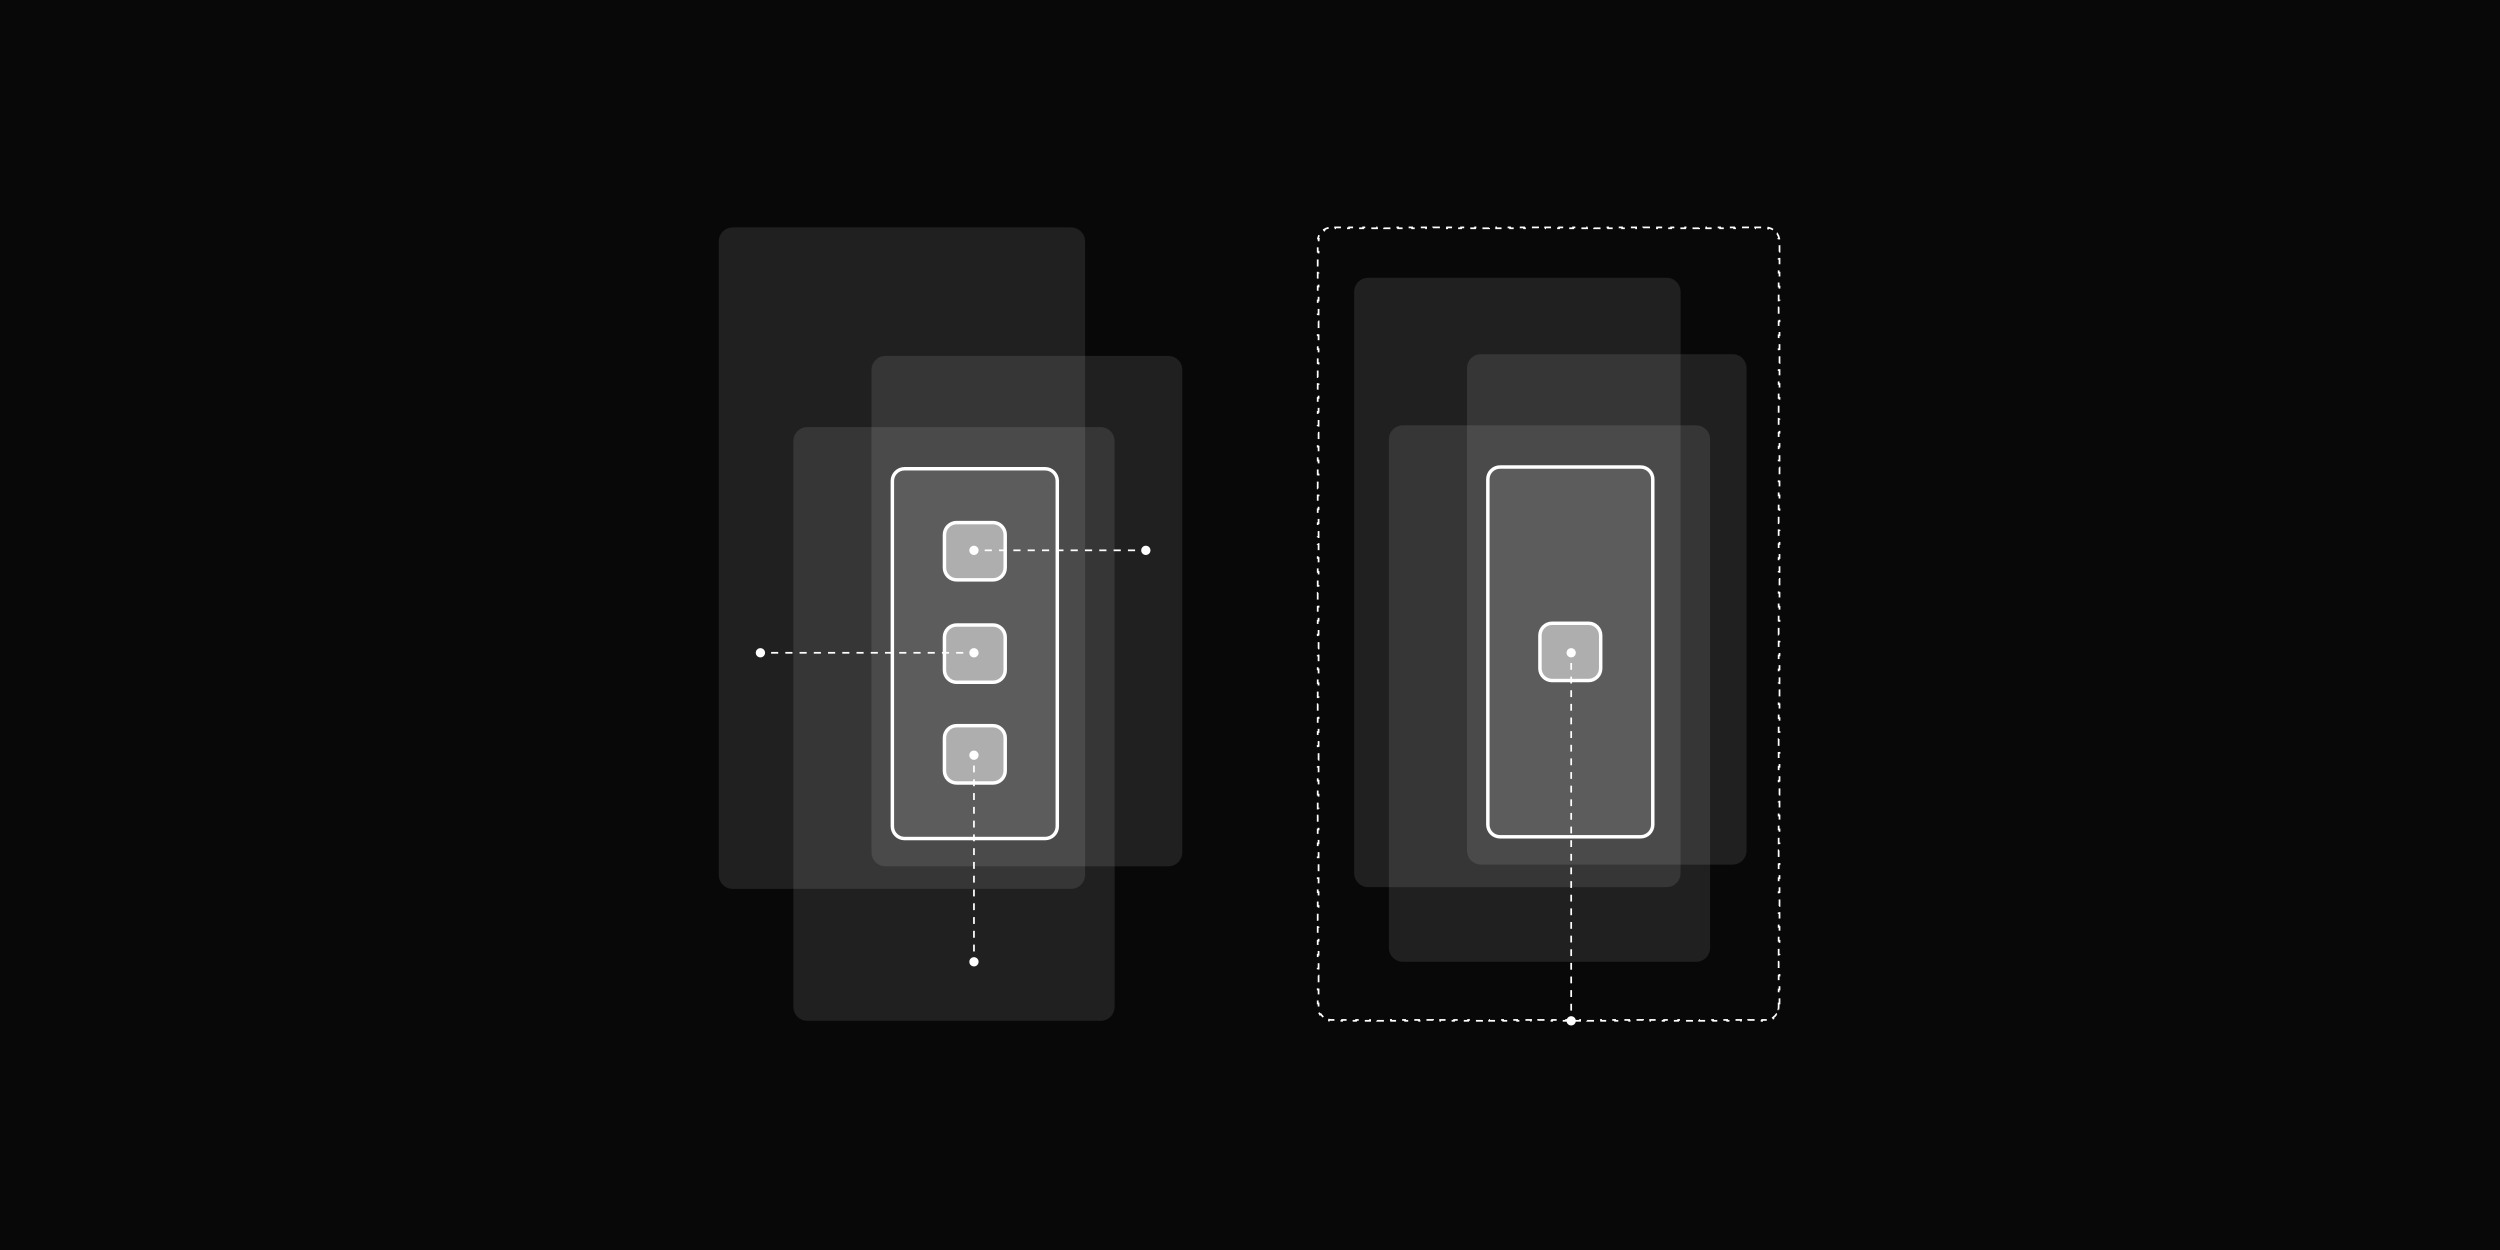
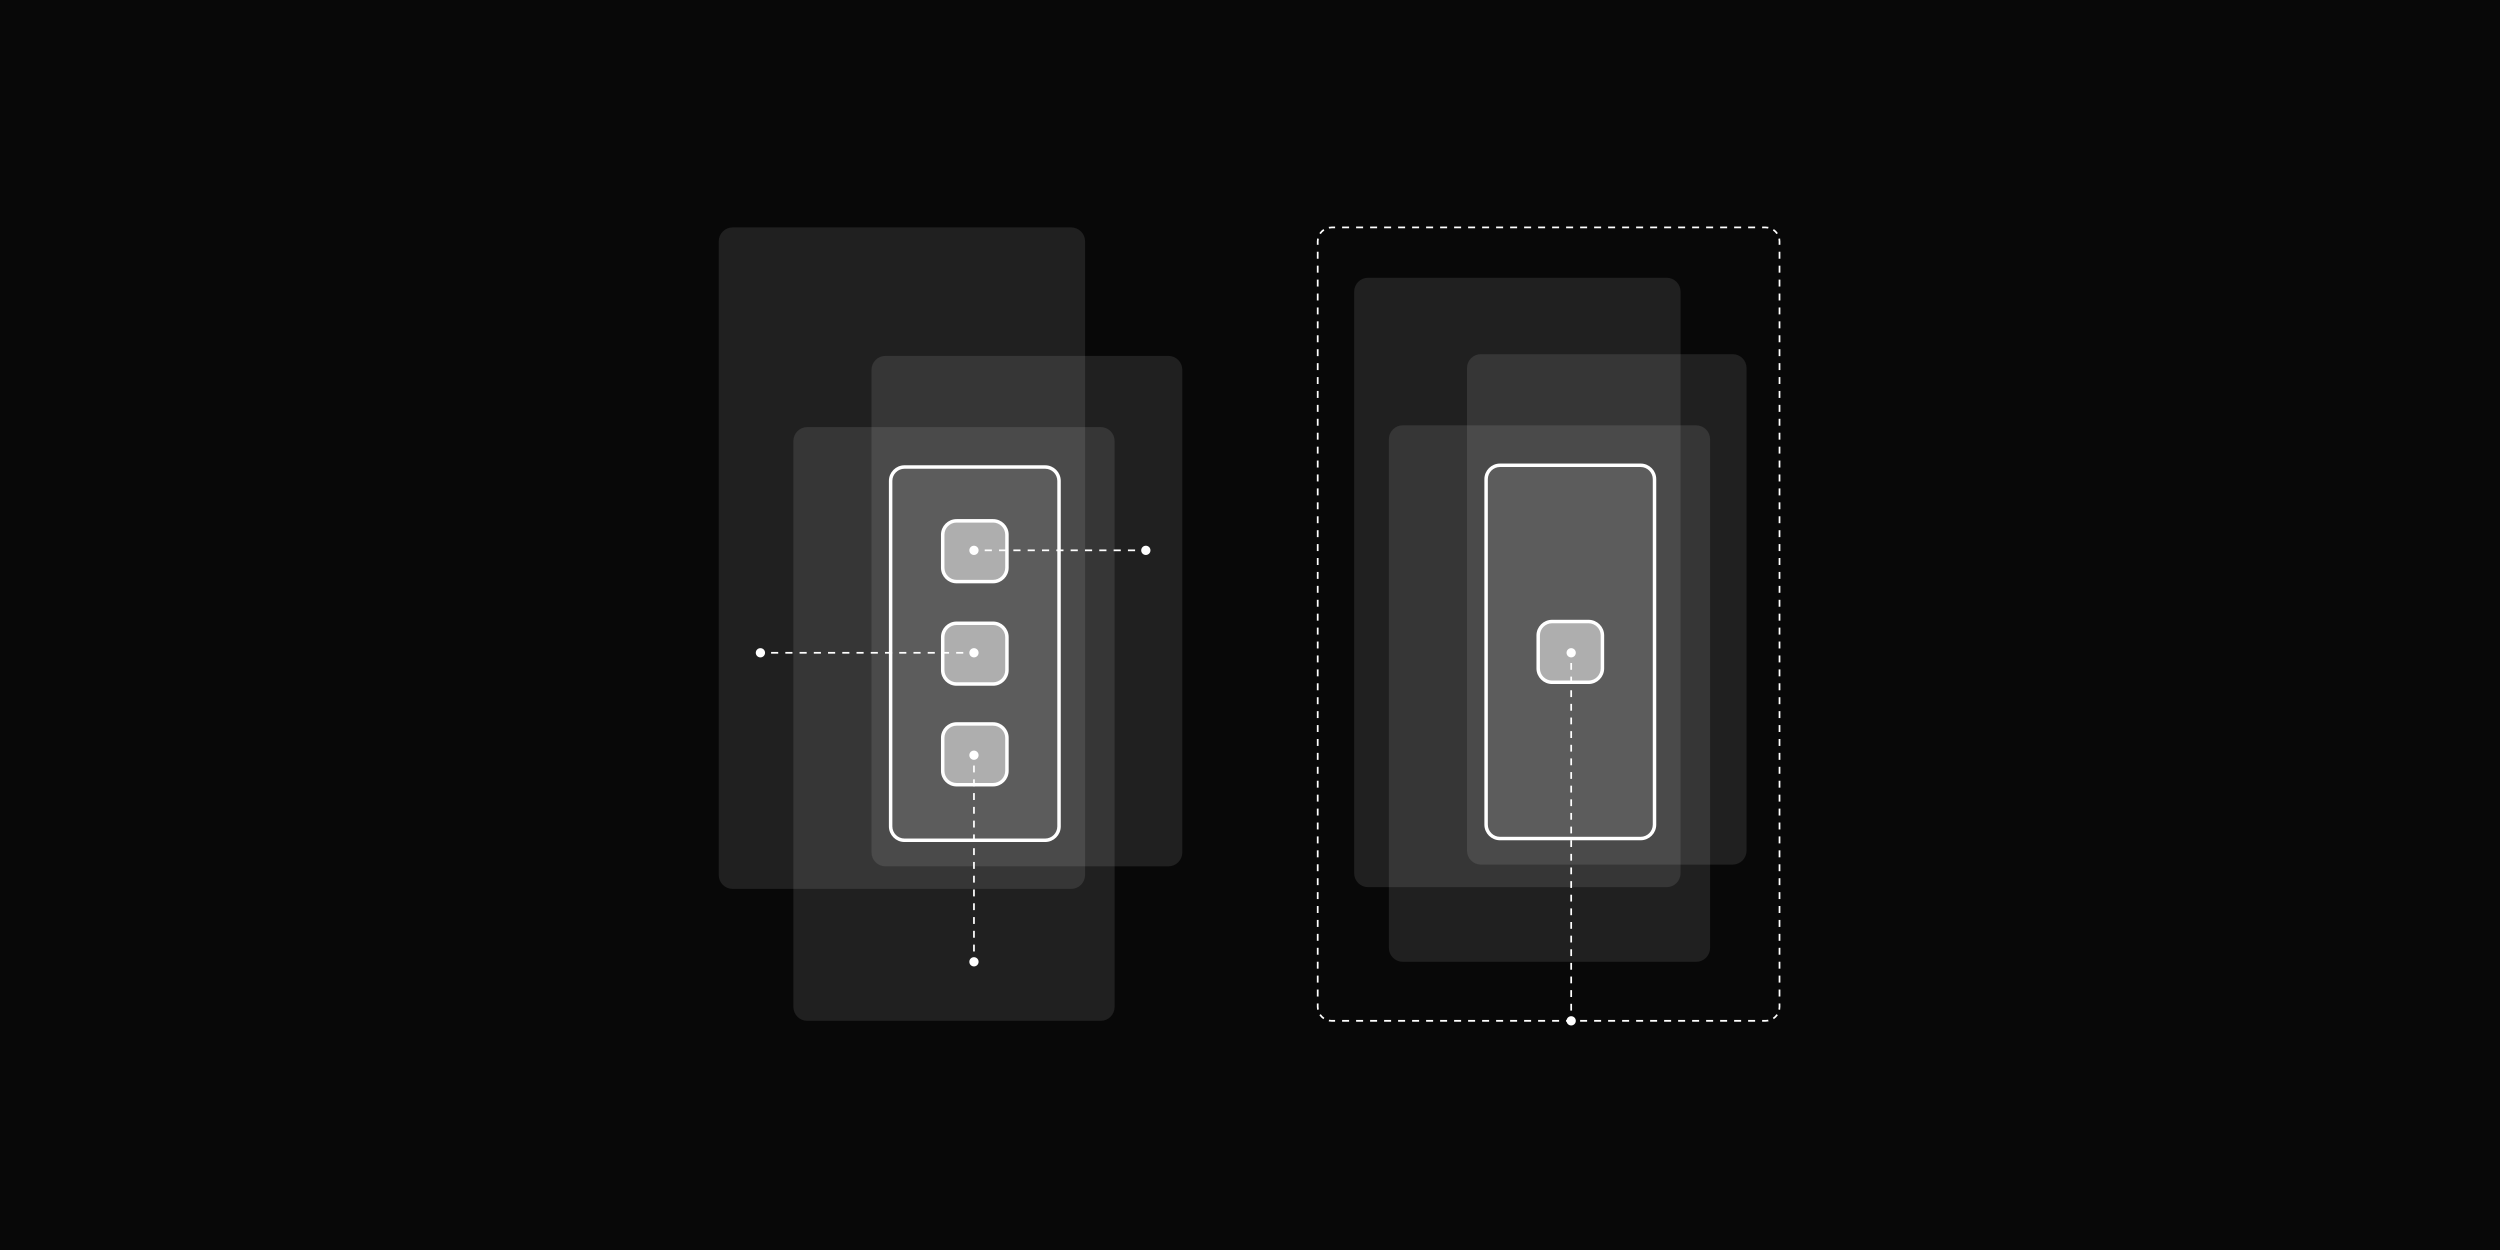
<svg xmlns="http://www.w3.org/2000/svg" width="1440" height="720" viewBox="0 0 1440 720" fill="none">
  <g clip-path="url(#clip0_113_4)">
    <rect width="1440" height="720" fill="#080808" />
    <path d="M673 205C677.418 205 681 208.582 681 213L681 491C681 495.418 677.418 499 673 499L510 499C505.582 499 502 495.418 502 491L502 213C502 208.582 505.582 205 510 205L673 205Z" fill="white" fill-opacity="0.1" />
    <path d="M998 204C1002.42 204 1006 207.582 1006 212L1006 490C1006 494.418 1002.42 498 998 498L853 498C848.582 498 845 494.418 845 490L845 212C845 207.582 848.582 204 853 204L998 204Z" fill="white" fill-opacity="0.1" />
    <path d="M634 246C638.418 246 642 249.582 642 254L642 580C642 584.418 638.418 588 634 588L465 588C460.582 588 457 584.418 457 580L457 254C457 249.582 460.582 246 465 246L634 246Z" fill="white" fill-opacity="0.1" />
    <path d="M977 245C981.418 245 985 248.582 985 253L985 546C985 550.418 981.418 554 977 554L808 554C803.582 554 800 550.418 800 546L800 253C800 248.582 803.582 245 808 245L977 245Z" fill="white" fill-opacity="0.1" />
-     <path d="M1025 577.995L1024.5 577.995L1024.5 580C1024.5 580.501 1024.45 580.991 1024.36 581.464L1024.85 581.561C1024.64 582.61 1024.23 583.586 1023.65 584.444L1023.24 584.167C1022.69 584.985 1021.99 585.69 1021.17 586.237L1021.45 586.651C1020.59 587.226 1019.61 587.639 1018.56 587.847L1018.46 587.357C1017.99 587.451 1017.5 587.5 1017 587.5L1014.98 587.5L1014.98 588L1010.95 588L1010.95 587.5L1006.92 587.5L1006.92 588L1002.89 588L1002.89 587.5L998.854 587.5L998.854 588L994.822 588L994.822 587.5L990.79 587.5L990.79 588L986.758 588L986.758 587.5L982.726 587.5L982.726 588L978.693 588L978.693 587.5L974.661 587.5L974.661 588L970.629 588L970.629 587.5L966.597 587.5L966.597 588L962.564 588L962.564 587.5L958.532 587.5L958.532 588L954.5 588L954.5 587.5L950.468 587.5L950.468 588L946.436 588L946.436 587.5L942.403 587.5L942.403 588L938.371 588L938.371 587.5L934.339 587.5L934.339 588L930.307 588L930.307 587.5L926.274 587.5L926.274 588L922.242 588L922.242 587.5L918.21 587.5L918.21 588L914.178 588L914.178 587.5L910.145 587.5L910.145 588L906.113 588L906.113 587.5L902.081 587.5L902.081 588L898.049 588L898.049 587.5L894.017 587.5L894.017 588L889.983 588L889.983 587.5L885.951 587.5L885.951 588L881.919 588L881.919 587.5L877.887 587.5L877.887 588L873.854 588L873.854 587.5L869.822 587.5L869.822 588L865.79 588L865.79 587.5L861.758 587.5L861.758 588L857.726 588L857.726 587.5L853.693 587.5L853.693 588L849.661 588L849.661 587.5L845.629 587.5L845.629 588L841.597 588L841.597 587.5L837.564 587.5L837.564 588L833.532 588L833.532 587.5L829.5 587.5L829.5 588L825.468 588L825.468 587.5L821.436 587.5L821.436 588L817.403 588L817.403 587.5L813.371 587.5L813.371 588L809.339 588L809.339 587.5L805.307 587.5L805.307 588L801.274 588L801.274 587.5L797.242 587.5L797.242 588L793.21 588L793.21 587.5L789.178 587.5L789.178 588L785.145 588L785.145 587.5L781.113 587.5L781.113 588L777.081 588L777.081 587.5L773.049 587.5L773.049 588L769.017 588L769.017 587.5L767 587.5C766.499 587.5 766.009 587.451 765.536 587.357L765.439 587.847C764.39 587.639 763.414 587.226 762.556 586.651L762.833 586.237C762.015 585.69 761.31 584.985 760.763 584.167L760.349 584.444C759.774 583.586 759.361 582.61 759.153 581.561L759.643 581.464C759.549 580.991 759.5 580.501 759.5 580L759.5 577.996L759 577.996L759 573.986L759.5 573.986L759.5 569.978L759 569.978L759 565.969L759.5 565.969L759.5 561.959L759 561.959L759 557.95L759.5 557.95L759.5 553.941L759 553.941L759 549.932L759.5 549.932L759.5 545.923L759 545.923L759 541.914L759.5 541.914L759.5 537.905L759 537.905L759 533.895L759.5 533.895L759.5 529.887L759 529.887L759 525.878L759.5 525.878L759.5 521.868L759 521.868L759 517.859L759.5 517.859L759.5 513.851L759 513.851L759 509.841L759.5 509.841L759.5 505.832L759 505.832L759 501.823L759.5 501.823L759.5 497.813L759 497.813L759 493.805L759.5 493.805L759.5 489.796L759 489.796L759 485.786L759.5 485.786L759.5 481.777L759 481.777L759 477.769L759.5 477.769L759.5 473.76L759 473.76L759 469.75L759.5 469.75L759.5 465.741L759 465.741L759 461.732L759.5 461.732L759.5 457.723L759 457.723L759 453.714L759.5 453.714L759.5 449.705L759 449.705L759 445.695L759.5 445.695L759.5 441.687L759 441.687L759 437.678L759.5 437.678L759.5 433.668L759 433.668L759 429.659L759.5 429.659L759.5 425.65L759 425.65L759 421.641L759.5 421.641L759.5 417.632L759 417.632L759 413.623L759.5 413.623L759.5 409.614L759 409.614L759 405.604L759.5 405.604L759.5 401.596L759 401.596L759 397.587L759.5 397.587L759.5 393.577L759 393.577L759 389.568L759.5 389.568L759.5 385.56L759 385.56L759 381.55L759.5 381.55L759.5 377.541L759 377.541L759 373.532L759.5 373.532L759.5 369.522L759 369.522L759 365.514L759.5 365.514L759.5 361.505L759 361.505L759 357.495L759.5 357.495L759.5 353.486L759 353.486L759 349.478L759.5 349.478L759.5 345.469L759 345.469L759 341.459L759.5 341.459L759.5 337.45L759 337.45L759 333.441L759.5 333.441L759.5 329.432L759 329.432L759 325.423L759.5 325.423L759.5 321.414L759 321.414L759 317.404L759.5 317.404L759.5 313.395L759 313.395L759 309.387L759.5 309.387L759.5 305.377L759 305.377L759 301.368L759.5 301.368L759.5 297.359L759 297.359L759 293.35L759.5 293.35L759.5 289.341L759 289.341L759 285.332L759.5 285.332L759.5 281.323L759 281.323L759 277.313L759.5 277.313L759.5 273.305L759 273.305L759 269.296L759.5 269.296L759.5 265.286L759 265.286L759 261.277L759.5 261.277L759.5 257.269L759 257.269L759 253.259L759.5 253.259L759.5 249.25L759 249.25L759 245.241L759.5 245.241L759.5 241.231L759 241.231L759 237.223L759.5 237.223L759.5 233.214L759 233.214L759 229.204L759.5 229.204L759.5 225.195L759 225.195L759 221.187L759.5 221.187L759.5 217.178L759 217.178L759 213.168L759.5 213.168L759.5 209.159L759 209.159L759 205.15L759.5 205.15L759.5 201.141L759 201.141L759 197.132L759.5 197.132L759.5 193.123L759 193.123L759 189.113L759.5 189.113L759.5 185.104L759 185.104L759 181.096L759.5 181.096L759.5 177.086L759 177.086L759 173.077L759.5 173.077L759.5 169.068L759 169.068L759 165.06L759.5 165.06L759.5 161.05L759 161.05L759 157.041L759.5 157.041L759.5 153.032L759 153.032L759 149.022L759.5 149.022L759.5 145.014L759 145.014L759 141.005L759.5 141.005L759.5 139C759.5 138.499 759.549 138.009 759.643 137.536L759.153 137.438C759.361 136.389 759.774 135.413 760.349 134.555L760.763 134.833C761.31 134.015 762.015 133.31 762.833 132.763L762.556 132.348C763.414 131.773 764.39 131.36 765.439 131.152L765.536 131.643C765.891 131.572 766.255 131.527 766.626 131.509L767 131.5L769.017 131.5L769.017 131L773.049 131L773.049 131.5L777.081 131.5L777.081 131L781.113 131L781.113 131.5L785.146 131.5L785.146 131L789.178 131L789.178 131.5L793.21 131.5L793.21 131L797.242 131L797.242 131.5L801.274 131.5L801.274 131L805.307 131L805.307 131.5L809.339 131.5L809.339 131L813.371 131L813.371 131.5L817.403 131.5L817.403 131L821.436 131L821.436 131.5L825.468 131.5L825.468 131L829.5 131L829.5 131.5L833.532 131.5L833.532 131L837.564 131L837.564 131.5L841.597 131.5L841.597 131L845.629 131L845.629 131.5L849.661 131.5L849.661 131L853.693 131L853.693 131.5L857.726 131.5L857.726 131L861.758 131L861.758 131.5L865.79 131.5L865.79 131L869.822 131L869.822 131.5L873.854 131.5L873.854 131L877.887 131L877.887 131.5L881.919 131.5L881.919 131L885.951 131L885.951 131.5L889.984 131.5L889.984 131L894.017 131L894.017 131.5L898.049 131.5L898.049 131L902.081 131L902.081 131.5L906.113 131.5L906.113 131L910.146 131L910.146 131.5L914.178 131.5L914.178 131L918.21 131L918.21 131.5L922.242 131.5L922.242 131L926.274 131L926.274 131.5L930.307 131.5L930.307 131L934.339 131L934.339 131.5L938.371 131.5L938.371 131L942.403 131L942.403 131.5L946.436 131.5L946.436 131L950.468 131L950.468 131.5L954.5 131.5L954.5 131L958.532 131L958.532 131.5L962.564 131.5L962.564 131L966.597 131L966.597 131.5L970.629 131.5L970.629 131L974.661 131L974.661 131.5L978.693 131.5L978.693 131L982.726 131L982.726 131.5L986.758 131.5L986.758 131L990.79 131L990.79 131.5L994.822 131.5L994.822 131L998.854 131L998.854 131.5L1002.89 131.5L1002.89 131L1006.92 131L1006.92 131.5L1010.95 131.5L1010.95 131L1014.98 131L1014.98 131.5L1017 131.5C1017.5 131.5 1017.99 131.549 1018.46 131.643L1018.56 131.152C1019.61 131.36 1020.59 131.773 1021.45 132.348L1021.17 132.763C1021.99 133.31 1022.69 134.015 1023.24 134.833L1023.65 134.555C1024.23 135.413 1024.64 136.389 1024.85 137.438L1024.36 137.536C1024.45 138.009 1024.5 138.499 1024.5 139L1024.5 141.004L1025 141.004L1025 145.014L1024.5 145.014L1024.5 149.022L1025 149.022L1025 153.031L1024.5 153.031L1024.5 157.041L1025 157.041L1025 161.05L1024.5 161.05L1024.5 165.059L1025 165.059L1025 169.068L1024.5 169.068L1024.5 173.077L1025 173.077L1025 177.086L1024.5 177.086L1024.5 181.095L1025 181.095L1025 185.104L1024.5 185.104L1024.5 189.113L1025 189.113L1025 193.122L1024.5 193.122L1024.5 197.132L1025 197.132L1025 201.141L1024.5 201.141L1024.5 205.149L1025 205.149L1025 209.159L1024.5 209.159L1024.5 213.168L1025 213.168L1025 217.177L1024.5 217.177L1024.5 221.187L1025 221.187L1025 225.195L1024.5 225.195L1024.5 229.204L1025 229.204L1025 233.214L1024.5 233.214L1024.5 237.223L1025 237.223L1025 241.231L1024.5 241.231L1024.5 245.24L1025 245.24L1025 249.25L1024.5 249.25L1024.5 253.259L1025 253.259L1025 257.268L1024.5 257.268L1024.5 261.277L1025 261.277L1025 265.286L1024.5 265.286L1024.5 269.295L1025 269.295L1025 273.305L1024.5 273.305L1024.5 277.313L1025 277.313L1025 281.322L1024.5 281.322L1024.5 285.332L1025 285.332L1025 289.341L1024.5 289.341L1024.5 293.35L1025 293.35L1025 297.359L1024.5 297.359L1024.5 301.368L1025 301.368L1025 305.377L1024.5 305.377L1024.5 309.386L1025 309.386L1025 313.396L1024.5 313.396L1024.5 317.404L1025 317.404L1025 321.413L1024.5 321.413L1024.5 325.423L1025 325.423L1025 329.432L1024.5 329.432L1024.5 333.44L1025 333.44L1025 337.45L1024.5 337.45L1024.5 341.459L1025 341.459L1025 345.468L1024.5 345.468L1024.5 349.478L1025 349.478L1025 353.486L1024.5 353.486L1024.5 357.495L1025 357.495L1025 361.505L1024.5 361.505L1024.5 365.514L1025 365.514L1025 369.522L1024.5 369.522L1024.5 373.531L1025 373.531L1025 377.541L1024.5 377.541L1024.5 381.55L1025 381.55L1025 385.559L1024.5 385.559L1024.5 389.568L1025 389.568L1025 393.577L1024.5 393.577L1024.5 397.586L1025 397.586L1025 401.596L1024.5 401.596L1024.5 405.604L1025 405.604L1025 409.613L1024.5 409.613L1024.5 413.623L1025 413.623L1025 417.632L1024.5 417.632L1024.5 421.641L1025 421.641L1025 425.65L1024.5 425.65L1024.5 429.659L1025 429.659L1025 433.668L1024.5 433.668L1024.5 437.677L1025 437.677L1025 441.687L1024.5 441.687L1024.5 445.695L1025 445.695L1025 449.704L1024.5 449.704L1024.5 453.714L1025 453.714L1025 457.723L1024.5 457.723L1024.5 461.731L1025 461.731L1025 465.741L1024.5 465.741L1024.5 469.75L1025 469.75L1025 473.759L1024.5 473.759L1024.5 477.769L1025 477.769L1025 481.777L1024.5 481.777L1024.5 485.786L1025 485.786L1025 489.796L1024.5 489.796L1024.5 493.805L1025 493.805L1025 497.813L1024.5 497.813L1024.5 501.822L1025 501.822L1025 505.832L1024.5 505.832L1024.5 509.841L1025 509.841L1025 513.85L1024.5 513.85L1024.5 517.859L1025 517.859L1025 521.868L1024.5 521.868L1024.5 525.877L1025 525.877L1025 529.887L1024.5 529.887L1024.5 533.896L1025 533.896L1025 537.904L1024.5 537.904L1024.5 541.914L1025 541.914L1025 545.923L1024.5 545.923L1024.5 549.932L1025 549.932L1025 553.94L1024.5 553.94L1024.5 557.95L1025 557.95L1025 561.959L1024.5 561.959L1024.5 565.968L1025 565.968L1025 569.978L1024.5 569.978L1024.5 573.986L1025 573.986L1025 577.995Z" stroke="white" stroke-dasharray="4 4" />
+     <path d="M759 139L759.5 139C759.5 138.498 759.549 138.009 759.643 137.536L759.152 137.439L758.662 137.342C758.556 137.878 758.5 138.433 758.5 139L759 139ZM760.348 134.555L760.763 134.833C761.311 134.015 762.015 133.311 762.833 132.763L762.555 132.347L762.277 131.932C761.35 132.552 760.552 133.35 759.932 134.277L760.348 134.555ZM765.439 131.152L765.536 131.643C766.009 131.549 766.499 131.5 767 131.5L767 131L767 130.5C766.433 130.5 765.878 130.556 765.342 130.662L765.439 131.152ZM767 131L767 131.5L769.016 131.5L769.016 131L769.016 130.5L767 130.5L767 131ZM773.048 131L773.048 131.5L777.081 131.5L777.081 131L777.081 130.5L773.048 130.5L773.048 131ZM781.113 131L781.113 131.5L785.145 131.5L785.145 131L785.145 130.5L781.113 130.5L781.113 131ZM789.177 131L789.177 131.5L793.21 131.5L793.21 131L793.21 130.5L789.177 130.5L789.177 131ZM797.242 131L797.242 131.5L801.274 131.5L801.274 131L801.274 130.5L797.242 130.5L797.242 131ZM805.306 131L805.306 131.5L809.339 131.5L809.339 131L809.339 130.5L805.306 130.5L805.306 131ZM813.371 131L813.371 131.5L817.403 131.5L817.403 131L817.403 130.5L813.371 130.5L813.371 131ZM821.436 131L821.436 131.5L825.468 131.5L825.468 131L825.468 130.5L821.436 130.5L821.436 131ZM829.5 131L829.5 131.5L833.532 131.5L833.532 131L833.532 130.5L829.5 130.5L829.5 131ZM837.565 131L837.565 131.5L841.597 131.5L841.597 131L841.597 130.5L837.565 130.5L837.565 131ZM845.629 131L845.629 131.5L849.661 131.5L849.661 131L849.661 130.5L845.629 130.5L845.629 131ZM853.694 131L853.694 131.5L857.726 131.5L857.726 131L857.726 130.5L853.694 130.5L853.694 131ZM861.758 131L861.758 131.5L865.79 131.5L865.79 131L865.79 130.5L861.758 130.5L861.758 131ZM869.823 131L869.823 131.5L873.855 131.5L873.855 131L873.855 130.5L869.823 130.5L869.823 131ZM877.887 131L877.887 131.5L881.919 131.5L881.919 131L881.919 130.5L877.887 130.5L877.887 131ZM885.952 131L885.952 131.5L889.984 131.5L889.984 131L889.984 130.5L885.952 130.5L885.952 131ZM894.016 131L894.016 131.5L898.048 131.5L898.048 131L898.048 130.5L894.016 130.5L894.016 131ZM902.081 131L902.081 131.5L906.113 131.5L906.113 131L906.113 130.5L902.081 130.5L902.081 131ZM910.145 131L910.145 131.5L914.177 131.5L914.177 131L914.177 130.5L910.145 130.5L910.145 131ZM918.21 131L918.21 131.5L922.242 131.5L922.242 131L922.242 130.5L918.21 130.5L918.21 131ZM926.274 131L926.274 131.5L930.306 131.5L930.306 131L930.306 130.5L926.274 130.5L926.274 131ZM934.339 131L934.339 131.5L938.371 131.5L938.371 131L938.371 130.5L934.339 130.5L934.339 131ZM942.403 131L942.403 131.5L946.435 131.5L946.435 131L946.435 130.5L942.403 130.5L942.403 131ZM950.468 131L950.468 131.5L954.5 131.5L954.5 131L954.5 130.5L950.468 130.5L950.468 131ZM958.532 131L958.532 131.5L962.565 131.5L962.565 131L962.565 130.5L958.532 130.5L958.532 131ZM966.597 131L966.597 131.5L970.629 131.5L970.629 131L970.629 130.5L966.597 130.5L966.597 131ZM974.661 131L974.661 131.5L978.694 131.5L978.694 131L978.694 130.5L974.661 130.5L974.661 131ZM982.726 131L982.726 131.5L986.758 131.5L986.758 131L986.758 130.5L982.726 130.5L982.726 131ZM990.79 131L990.79 131.5L994.823 131.5L994.823 131L994.823 130.5L990.79 130.5L990.79 131ZM998.855 131L998.855 131.5L1002.89 131.5L1002.89 131L1002.89 130.5L998.855 130.5L998.855 131ZM1006.92 131L1006.92 131.5L1010.95 131.5L1010.95 131L1010.95 130.5L1006.92 130.5L1006.92 131ZM1014.98 131L1014.98 131.5L1017 131.5L1017 131L1017 130.5L1014.98 130.5L1014.98 131ZM1017 131L1017 131.5C1017.5 131.5 1017.99 131.549 1018.46 131.643L1018.56 131.152L1018.66 130.662C1018.12 130.556 1017.57 130.5 1017 130.5L1017 131ZM1021.44 132.347L1021.17 132.763C1021.98 133.311 1022.69 134.015 1023.24 134.833L1023.65 134.555L1024.07 134.277C1023.45 133.35 1022.65 132.552 1021.72 131.932L1021.44 132.347ZM1024.85 137.439L1024.36 137.536C1024.45 138.009 1024.5 138.498 1024.5 139L1025 139L1025.5 139C1025.5 138.433 1025.44 137.878 1025.34 137.342L1024.85 137.439ZM1025 139L1024.5 139L1024.5 141.005L1025 141.005L1025.5 141.005L1025.5 139L1025 139ZM1025 145.014L1024.5 145.014L1024.5 149.023L1025 149.023L1025.5 149.023L1025.5 145.014L1025 145.014ZM1025 153.032L1024.5 153.032L1024.5 157.041L1025 157.041L1025.5 157.041L1025.5 153.032L1025 153.032ZM1025 161.05L1024.5 161.05L1024.5 165.059L1025 165.059L1025.5 165.059L1025.5 161.05L1025 161.05ZM1025 169.068L1024.5 169.068L1024.5 173.077L1025 173.077L1025.5 173.077L1025.5 169.068L1025 169.068ZM1025 177.086L1024.5 177.086L1024.5 181.095L1025 181.095L1025.5 181.095L1025.5 177.086L1025 177.086ZM1025 185.105L1024.5 185.105L1024.5 189.114L1025 189.114L1025.5 189.114L1025.5 185.105L1025 185.105ZM1025 193.123L1024.5 193.123L1024.5 197.132L1025 197.132L1025.5 197.132L1025.5 193.123L1025 193.123ZM1025 201.141L1024.5 201.141L1024.5 205.15L1025 205.15L1025.5 205.15L1025.5 201.141L1025 201.141ZM1025 209.159L1024.5 209.159L1024.5 213.168L1025 213.168L1025.5 213.168L1025.5 209.159L1025 209.159ZM1025 217.177L1024.5 217.177L1024.5 221.186L1025 221.186L1025.5 221.186L1025.5 217.177L1025 217.177ZM1025 225.195L1024.5 225.195L1024.5 229.205L1025 229.205L1025.5 229.205L1025.5 225.195L1025 225.195ZM1025 233.214L1024.5 233.214L1024.5 237.223L1025 237.223L1025.5 237.223L1025.5 233.214L1025 233.214ZM1025 241.232L1024.5 241.232L1024.5 245.241L1025 245.241L1025.5 245.241L1025.5 241.232L1025 241.232ZM1025 249.25L1024.5 249.25L1024.5 253.259L1025 253.259L1025.5 253.259L1025.5 249.25L1025 249.25ZM1025 257.268L1024.5 257.268L1024.5 261.277L1025 261.277L1025.5 261.277L1025.5 257.268L1025 257.268ZM1025 265.286L1024.5 265.286L1024.5 269.296L1025 269.296L1025.5 269.296L1025.5 265.286L1025 265.286ZM1025 273.305L1024.5 273.305L1024.5 277.314L1025 277.314L1025.5 277.314L1025.5 273.305L1025 273.305ZM1025 281.323L1024.5 281.323L1024.5 285.332L1025 285.332L1025.5 285.332L1025.5 281.323L1025 281.323ZM1025 289.341L1024.5 289.341L1024.5 293.35L1025 293.35L1025.5 293.35L1025.5 289.341L1025 289.341ZM1025 297.359L1024.5 297.359L1024.5 301.368L1025 301.368L1025.5 301.368L1025.5 297.359L1025 297.359ZM1025 305.377L1024.5 305.377L1024.5 309.386L1025 309.386L1025.5 309.386L1025.5 305.377L1025 305.377ZM1025 313.396L1024.5 313.396L1024.5 317.405L1025 317.405L1025.5 317.405L1025.5 313.396L1025 313.396ZM1025 321.414L1024.5 321.414L1024.5 325.423L1025 325.423L1025.5 325.423L1025.5 321.414L1025 321.414ZM1025 329.432L1024.5 329.432L1024.5 333.441L1025 333.441L1025.5 333.441L1025.5 329.432L1025 329.432ZM1025 337.45L1024.5 337.45L1024.5 341.459L1025 341.459L1025.5 341.459L1025.5 337.45L1025 337.45ZM1025 345.468L1024.5 345.468L1024.5 349.477L1025 349.477L1025.5 349.477L1025.5 345.468L1025 345.468ZM1025 353.486L1024.5 353.486L1024.5 357.496L1025 357.496L1025.5 357.496L1025.5 353.486L1025 353.486ZM1025 361.505L1024.5 361.505L1024.5 365.514L1025 365.514L1025.5 365.514L1025.5 361.505L1025 361.505ZM1025 369.523L1024.5 369.523L1024.5 373.532L1025 373.532L1025.5 373.532L1025.5 369.523L1025 369.523ZM1025 377.541L1024.5 377.541L1024.5 381.55L1025 381.55L1025.5 381.55L1025.5 377.541L1025 377.541ZM1025 385.559L1024.5 385.559L1024.5 389.568L1025 389.568L1025.5 389.568L1025.5 385.559L1025 385.559ZM1025 393.577L1024.5 393.577L1024.5 397.587L1025 397.587L1025.5 397.587L1025.5 393.577L1025 393.577ZM1025 401.596L1024.5 401.596L1024.5 405.605L1025 405.605L1025.5 405.605L1025.5 401.596L1025 401.596ZM1025 409.614L1024.5 409.614L1024.5 413.623L1025 413.623L1025.5 413.623L1025.5 409.614L1025 409.614ZM1025 417.632L1024.5 417.632L1024.5 421.641L1025 421.641L1025.5 421.641L1025.5 417.632L1025 417.632ZM1025 425.65L1024.5 425.65L1024.5 429.659L1025 429.659L1025.5 429.659L1025.5 425.65L1025 425.65ZM1025 433.668L1024.5 433.668L1024.5 437.677L1025 437.677L1025.5 437.677L1025.5 433.668L1025 433.668ZM1025 441.687L1024.5 441.687L1024.5 445.696L1025 445.696L1025.5 445.696L1025.5 441.687L1025 441.687ZM1025 449.705L1024.5 449.705L1024.5 453.714L1025 453.714L1025.5 453.714L1025.5 449.705L1025 449.705ZM1025 457.723L1024.5 457.723L1024.5 461.732L1025 461.732L1025.5 461.732L1025.5 457.723L1025 457.723ZM1025 465.741L1024.5 465.741L1024.5 469.75L1025 469.75L1025.5 469.75L1025.5 465.741L1025 465.741ZM1025 473.759L1024.5 473.759L1024.5 477.768L1025 477.768L1025.5 477.768L1025.5 473.759L1025 473.759ZM1025 481.777L1024.5 481.777L1024.5 485.787L1025 485.787L1025.5 485.787L1025.5 481.777L1025 481.777ZM1025 489.796L1024.5 489.796L1024.5 493.805L1025 493.805L1025.5 493.805L1025.5 489.796L1025 489.796ZM1025 497.814L1024.5 497.814L1024.5 501.823L1025 501.823L1025.5 501.823L1025.5 497.814L1025 497.814ZM1025 505.832L1024.5 505.832L1024.5 509.841L1025 509.841L1025.5 509.841L1025.5 505.832L1025 505.832ZM1025 513.85L1024.5 513.85L1024.5 517.859L1025 517.859L1025.5 517.859L1025.5 513.85L1025 513.85ZM1025 521.868L1024.5 521.868L1024.5 525.878L1025 525.878L1025.5 525.878L1025.5 521.868L1025 521.868ZM1025 529.887L1024.5 529.887L1024.5 533.896L1025 533.896L1025.5 533.896L1025.5 529.887L1025 529.887ZM1025 537.905L1024.5 537.905L1024.5 541.914L1025 541.914L1025.5 541.914L1025.5 537.905L1025 537.905ZM1025 545.923L1024.5 545.923L1024.5 549.932L1025 549.932L1025.5 549.932L1025.5 545.923L1025 545.923ZM1025 553.941L1024.5 553.941L1024.5 557.95L1025 557.95L1025.5 557.95L1025.5 553.941L1025 553.941ZM1025 561.959L1024.5 561.959L1024.5 565.968L1025 565.968L1025.5 565.968L1025.5 561.959L1025 561.959ZM1025 569.978L1024.5 569.978L1024.5 573.987L1025 573.987L1025.5 573.987L1025.5 569.978L1025 569.978ZM1025 577.996L1024.5 577.996L1024.5 580L1025 580L1025.5 580L1025.5 577.996L1025 577.996ZM1025 580L1024.5 580C1024.5 580.502 1024.45 580.991 1024.36 581.464L1024.85 581.561L1025.34 581.658C1025.44 581.122 1025.5 580.567 1025.5 580L1025 580ZM1023.65 584.445L1023.24 584.167C1022.69 584.985 1021.98 585.689 1021.17 586.237L1021.44 586.653L1021.72 587.068C1022.65 586.448 1023.45 585.65 1024.07 584.723L1023.65 584.445ZM1018.56 587.848L1018.46 587.357C1017.99 587.451 1017.5 587.5 1017 587.5L1017 588L1017 588.5C1017.57 588.5 1018.12 588.444 1018.66 588.338L1018.56 587.848ZM1017 588L1017 587.5L1014.98 587.5L1014.98 588L1014.98 588.5L1017 588.5L1017 588ZM1010.95 588L1010.95 587.5L1006.92 587.5L1006.92 588L1006.92 588.5L1010.95 588.5L1010.95 588ZM1002.89 588L1002.89 587.5L998.855 587.5L998.855 588L998.855 588.5L1002.89 588.5L1002.89 588ZM994.823 588L994.823 587.5L990.79 587.5L990.79 588L990.79 588.5L994.823 588.5L994.823 588ZM986.758 588L986.758 587.5L982.726 587.5L982.726 588L982.726 588.5L986.758 588.5L986.758 588ZM978.694 588L978.694 587.5L974.661 587.5L974.661 588L974.661 588.5L978.694 588.5L978.694 588ZM970.629 588L970.629 587.5L966.597 587.5L966.597 588L966.597 588.5L970.629 588.5L970.629 588ZM962.565 588L962.565 587.5L958.532 587.5L958.532 588L958.532 588.5L962.565 588.5L962.565 588ZM954.5 588L954.5 587.5L950.468 587.5L950.468 588L950.468 588.5L954.5 588.5L954.5 588ZM946.435 588L946.435 587.5L942.403 587.5L942.403 588L942.403 588.5L946.435 588.5L946.435 588ZM938.371 588L938.371 587.5L934.339 587.5L934.339 588L934.339 588.5L938.371 588.5L938.371 588ZM930.306 588L930.306 587.5L926.274 587.5L926.274 588L926.274 588.5L930.306 588.5L930.306 588ZM922.242 588L922.242 587.5L918.21 587.5L918.21 588L918.21 588.5L922.242 588.5L922.242 588ZM914.177 588L914.177 587.5L910.145 587.5L910.145 588L910.145 588.5L914.177 588.5L914.177 588ZM906.113 588L906.113 587.5L902.081 587.5L902.081 588L902.081 588.5L906.113 588.5L906.113 588ZM898.048 588L898.048 587.5L894.016 587.5L894.016 588L894.016 588.5L898.048 588.5L898.048 588ZM889.984 588L889.984 587.5L885.952 587.5L885.952 588L885.952 588.5L889.984 588.5L889.984 588ZM881.919 588L881.919 587.5L877.887 587.5L877.887 588L877.887 588.5L881.919 588.5L881.919 588ZM873.855 588L873.855 587.5L869.823 587.5L869.823 588L869.823 588.5L873.855 588.5L873.855 588ZM865.79 588L865.79 587.5L861.758 587.5L861.758 588L861.758 588.5L865.79 588.5L865.79 588ZM857.726 588L857.726 587.5L853.694 587.5L853.694 588L853.694 588.5L857.726 588.5L857.726 588ZM849.661 588L849.661 587.5L845.629 587.5L845.629 588L845.629 588.5L849.661 588.5L849.661 588ZM841.597 588L841.597 587.5L837.565 587.5L837.565 588L837.565 588.5L841.597 588.5L841.597 588ZM833.532 588L833.532 587.5L829.5 587.5L829.5 588L829.5 588.5L833.532 588.5L833.532 588ZM825.468 588L825.468 587.5L821.435 587.5L821.435 588L821.435 588.5L825.468 588.5L825.468 588ZM817.403 588L817.403 587.5L813.371 587.5L813.371 588L813.371 588.5L817.403 588.5L817.403 588ZM809.339 588L809.339 587.5L805.306 587.5L805.306 588L805.306 588.5L809.339 588.5L809.339 588ZM801.274 588L801.274 587.5L797.242 587.5L797.242 588L797.242 588.5L801.274 588.5L801.274 588ZM793.21 588L793.21 587.5L789.177 587.5L789.177 588L789.177 588.5L793.21 588.5L793.21 588ZM785.145 588L785.145 587.5L781.113 587.5L781.113 588L781.113 588.5L785.145 588.5L785.145 588ZM777.081 588L777.081 587.5L773.048 587.5L773.048 588L773.048 588.5L777.081 588.5L777.081 588ZM769.016 588L769.016 587.5L767 587.5L767 588L767 588.5L769.016 588.5L769.016 588ZM767 588L767 587.5C766.498 587.5 766.009 587.451 765.536 587.357L765.439 587.848L765.342 588.338C765.878 588.444 766.433 588.5 767 588.5L767 588ZM762.555 586.653L762.833 586.237C762.015 585.689 761.311 584.985 760.763 584.167L760.347 584.445L759.932 584.723C760.552 585.65 761.35 586.448 762.277 587.068L762.555 586.653ZM759.152 581.561L759.643 581.464C759.549 580.991 759.5 580.502 759.5 580L759 580L758.5 580C758.5 580.567 758.556 581.122 758.662 581.658L759.152 581.561ZM759 580L759.5 580L759.5 577.995L759 577.995L758.5 577.995L758.5 580L759 580ZM759 573.986L759.5 573.986L759.5 569.977L759 569.977L758.5 569.977L758.5 573.986L759 573.986ZM759 565.968L759.5 565.968L759.5 561.959L759 561.959L758.5 561.959L758.5 565.968L759 565.968ZM759 557.95L759.5 557.95L759.5 553.941L759 553.941L758.5 553.941L758.5 557.95L759 557.95ZM759 549.932L759.5 549.932L759.5 545.923L759 545.923L758.5 545.923L758.5 549.932L759 549.932ZM759 541.914L759.5 541.914L759.5 537.905L759 537.905L758.5 537.905L758.5 541.914L759 541.914ZM759 533.895L759.5 533.895L759.5 529.886L759 529.886L758.5 529.886L758.5 533.895L759 533.895ZM759 525.877L759.5 525.877L759.5 521.868L759 521.868L758.5 521.868L758.5 525.877L759 525.877ZM759 517.859L759.5 517.859L759.5 513.85L759 513.85L758.5 513.85L758.5 517.859L759 517.859ZM759 509.841L759.5 509.841L759.5 505.832L759 505.832L758.5 505.832L758.5 509.841L759 509.841ZM759 501.823L759.5 501.823L759.5 497.814L759 497.814L758.5 497.814L758.5 501.823L759 501.823ZM759 493.805L759.5 493.805L759.5 489.795L759 489.795L758.5 489.795L758.5 493.805L759 493.805ZM759 485.786L759.5 485.786L759.5 481.777L759 481.777L758.5 481.777L758.5 485.786L759 485.786ZM759 477.768L759.5 477.768L759.5 473.759L759 473.759L758.5 473.759L758.5 477.768L759 477.768ZM759 469.75L759.5 469.75L759.5 465.741L759 465.741L758.5 465.741L758.5 469.75L759 469.75ZM759 461.732L759.5 461.732L759.5 457.723L759 457.723L758.5 457.723L758.5 461.732L759 461.732ZM759 453.714L759.5 453.714L759.5 449.704L759 449.704L758.5 449.704L758.5 453.714L759 453.714ZM759 445.695L759.5 445.695L759.5 441.686L759 441.686L758.5 441.686L758.5 445.695L759 445.695ZM759 437.677L759.5 437.677L759.5 433.668L759 433.668L758.5 433.668L758.5 437.677L759 437.677ZM759 429.659L759.5 429.659L759.5 425.65L759 425.65L758.5 425.65L758.5 429.659L759 429.659ZM759 421.641L759.5 421.641L759.5 417.632L759 417.632L758.5 417.632L758.5 421.641L759 421.641ZM759 413.623L759.5 413.623L759.5 409.614L759 409.614L758.5 409.614L758.5 413.623L759 413.623ZM759 405.604L759.5 405.604L759.5 401.595L759 401.595L758.5 401.595L758.5 405.604L759 405.604ZM759 397.586L759.5 397.586L759.5 393.577L759 393.577L758.5 393.577L758.5 397.586L759 397.586ZM759 389.568L759.5 389.568L759.5 385.559L759 385.559L758.5 385.559L758.5 389.568L759 389.568ZM759 381.55L759.5 381.55L759.5 377.541L759 377.541L758.5 377.541L758.5 381.55L759 381.55ZM759 373.532L759.5 373.532L759.5 369.523L759 369.523L758.5 369.523L758.5 373.532L759 373.532ZM759 365.514L759.5 365.514L759.5 361.504L759 361.504L758.5 361.504L758.5 365.514L759 365.514ZM759 357.495L759.5 357.495L759.5 353.486L759 353.486L758.5 353.486L758.5 357.495L759 357.495ZM759 349.477L759.5 349.477L759.5 345.468L759 345.468L758.5 345.468L758.5 349.477L759 349.477ZM759 341.459L759.5 341.459L759.5 337.45L759 337.45L758.5 337.45L758.5 341.459L759 341.459ZM759 333.441L759.5 333.441L759.5 329.432L759 329.432L758.5 329.432L758.5 333.441L759 333.441ZM759 325.423L759.5 325.423L759.5 321.413L759 321.413L758.5 321.413L758.5 325.423L759 325.423ZM759 317.404L759.5 317.404L759.5 313.395L759 313.395L758.5 313.395L758.5 317.404L759 317.404ZM759 309.386L759.5 309.386L759.5 305.377L759 305.377L758.5 305.377L758.5 309.386L759 309.386ZM759 301.368L759.5 301.368L759.5 297.359L759 297.359L758.5 297.359L758.5 301.368L759 301.368ZM759 293.35L759.5 293.35L759.5 289.341L759 289.341L758.5 289.341L758.5 293.35L759 293.35ZM759 285.332L759.5 285.332L759.5 281.323L759 281.323L758.5 281.323L758.5 285.332L759 285.332ZM759 277.313L759.5 277.313L759.5 273.304L759 273.304L758.5 273.304L758.5 277.313L759 277.313ZM759 269.295L759.5 269.295L759.5 265.286L759 265.286L758.5 265.286L758.5 269.295L759 269.295ZM759 261.277L759.5 261.277L759.5 257.268L759 257.268L758.5 257.268L758.5 261.277L759 261.277ZM759 253.259L759.5 253.259L759.5 249.25L759 249.25L758.5 249.25L758.5 253.259L759 253.259ZM759 245.241L759.5 245.241L759.5 241.232L759 241.232L758.5 241.232L758.5 245.241L759 245.241ZM759 237.222L759.5 237.222L759.5 233.213L759 233.213L758.5 233.213L758.5 237.222L759 237.222ZM759 229.204L759.5 229.204L759.5 225.195L759 225.195L758.5 225.195L758.5 229.204L759 229.204ZM759 221.186L759.5 221.186L759.5 217.177L759 217.177L758.5 217.177L758.5 221.186L759 221.186ZM759 213.168L759.5 213.168L759.5 209.159L759 209.159L758.5 209.159L758.5 213.168L759 213.168ZM759 205.15L759.5 205.15L759.5 201.141L759 201.141L758.5 201.141L758.5 205.15L759 205.15ZM759 197.132L759.5 197.132L759.5 193.122L759 193.122L758.5 193.122L758.5 197.132L759 197.132ZM759 189.113L759.5 189.113L759.5 185.104L759 185.104L758.5 185.104L758.5 189.113L759 189.113ZM759 181.095L759.5 181.095L759.5 177.086L759 177.086L758.5 177.086L758.5 181.095L759 181.095ZM759 173.077L759.5 173.077L759.5 169.068L759 169.068L758.5 169.068L758.5 173.077L759 173.077ZM759 165.059L759.5 165.059L759.5 161.05L759 161.05L758.5 161.05L758.5 165.059L759 165.059ZM759 157.041L759.5 157.041L759.5 153.032L759 153.032L758.5 153.032L758.5 157.041L759 157.041ZM759 149.022L759.5 149.022L759.5 145.013L759 145.013L758.5 145.013L758.5 149.022L759 149.022ZM759 141.004L759.5 141.004L759.5 139L759 139L758.5 139L758.5 141.004L759 141.004Z" fill="white" />
    <path d="M617 131C621.418 131 625 134.582 625 139L625 504C625 508.418 621.418 512 617 512L422 512C417.582 512 414 508.418 414 504L414 139C414 134.582 417.582 131 422 131L617 131Z" fill="white" fill-opacity="0.1" />
    <path d="M960 160C964.418 160 968 163.582 968 168L968 503C968 507.418 964.418 511 960 511L788 511C783.582 511 780 507.418 780 503L780 168C780 163.582 783.582 160 788 160L960 160Z" fill="white" fill-opacity="0.1" />
    <path d="M561 314.333C559.527 314.333 558.333 315.527 558.333 317C558.333 318.473 559.527 319.667 561 319.667C562.473 319.667 563.667 318.473 563.667 317C563.667 315.527 562.473 314.333 561 314.333ZM660 314.333C658.527 314.333 657.333 315.527 657.333 317C657.333 318.473 658.527 319.667 660 319.667C661.473 319.667 662.667 318.473 662.667 317C662.667 315.527 661.473 314.333 660 314.333ZM660 317V316.5H657.937V317V317.5H660V317ZM653.812 317V316.5H649.688V317V317.5H653.812V317ZM645.562 317V316.5L641.438 316.5V317V317.5L645.562 317.5V317ZM637.312 317V316.5H633.187V317V317.5H637.312V317ZM629.062 317V316.5H624.938V317V317.5H629.062V317ZM620.812 317V316.5H616.688V317V317.5H620.812V317ZM612.562 317V316.5H608.438V317V317.5H612.562V317ZM604.312 317V316.5H600.187V317V317.5H604.312V317ZM596.062 317V316.5H591.938V317V317.5H596.062V317ZM587.812 317V316.5H583.688V317V317.5H587.812V317ZM579.562 317V316.5H575.437V317V317.5H579.562V317ZM571.312 317V316.5H567.188V317V317.5H571.312V317ZM563.062 317V316.5H561V317V317.5H563.062V317Z" fill="white" />
    <path d="M438 373.333C436.527 373.333 435.333 374.527 435.333 376C435.333 377.473 436.527 378.667 438 378.667C439.473 378.667 440.667 377.473 440.667 376C440.667 374.527 439.473 373.333 438 373.333ZM561 373.333C559.527 373.333 558.333 374.527 558.333 376C558.333 377.473 559.527 378.667 561 378.667C562.473 378.667 563.667 377.473 563.667 376C563.667 374.527 562.473 373.333 561 373.333ZM561 376V375.5H558.95V376V376.5H561V376ZM554.85 376V375.5H550.75V376V376.5H554.85V376ZM546.65 376V375.5L542.55 375.5V376V376.5L546.65 376.5V376ZM538.45 376V375.5H534.35V376V376.5H538.45V376ZM530.25 376V375.5H526.15V376V376.5H530.25V376ZM522.05 376V375.5H517.95V376V376.5H522.05V376ZM513.85 376V375.5H509.75V376V376.5H513.85V376ZM505.65 376V375.5H501.55V376V376.5H505.65V376ZM497.45 376V375.5H493.35V376V376.5H497.45V376ZM489.25 376V375.5H485.15V376V376.5H489.25V376ZM481.05 376V375.5H476.95V376V376.5H481.05V376ZM472.85 376V375.5H468.75V376V376.5H472.85V376ZM464.65 376V375.5H460.55V376V376.5H464.65V376ZM456.45 376V375.5L452.35 375.5V376V376.5L456.45 376.5V376ZM448.25 376V375.5H444.15V376V376.5H448.25V376ZM440.05 376V375.5H438V376V376.5H440.05V376Z" fill="white" />
    <path d="M563.667 435C563.667 433.527 562.473 432.333 561 432.333C559.527 432.333 558.333 433.527 558.333 435C558.333 436.473 559.527 437.667 561 437.667C562.473 437.667 563.667 436.473 563.667 435ZM563.667 554C563.667 552.527 562.473 551.333 561 551.333C559.527 551.333 558.333 552.527 558.333 554C558.333 555.473 559.527 556.667 561 556.667C562.473 556.667 563.667 555.473 563.667 554ZM561 554L561.5 554L561.5 552.017L561 552.017L560.5 552.017L560.5 554L561 554ZM561 548.05L561.5 548.05L561.5 544.083L561 544.083L560.5 544.083L560.5 548.05L561 548.05ZM561 540.117L561.5 540.117L561.5 536.15L561 536.15L560.5 536.15L560.5 540.117L561 540.117ZM561 532.183L561.5 532.183L561.5 528.217L561 528.217L560.5 528.217L560.5 532.183L561 532.183ZM561 524.25L561.5 524.25L561.5 520.283L561 520.283L560.5 520.283L560.5 524.25L561 524.25ZM561 516.317L561.5 516.317L561.5 512.35L561 512.35L560.5 512.35L560.5 516.317L561 516.317ZM561 508.383L561.5 508.383L561.5 504.417L561 504.417L560.5 504.417L560.5 508.383L561 508.383ZM561 500.45L561.5 500.45L561.5 496.483L561 496.483L560.5 496.483L560.5 500.45L561 500.45ZM561 492.517L561.5 492.517L561.5 488.55L561 488.55L560.5 488.55L560.5 492.517L561 492.517ZM561 484.583L561.5 484.583L561.5 480.617L561 480.617L560.5 480.617L560.5 484.583L561 484.583ZM561 476.65L561.5 476.65L561.5 472.683L561 472.683L560.5 472.683L560.5 476.65L561 476.65ZM561 468.717L561.5 468.717L561.5 464.75L561 464.75L560.5 464.75L560.5 468.717L561 468.717ZM561 460.783L561.5 460.783L561.5 456.817L561 456.817L560.5 456.817L560.5 460.783L561 460.783ZM561 452.85L561.5 452.85L561.5 448.883L561 448.883L560.5 448.883L560.5 452.85L561 452.85ZM561 444.917L561.5 444.917L561.5 440.95L561 440.95L560.5 440.95L560.5 444.917L561 444.917ZM561 436.983L561.5 436.983L561.5 435L561 435L560.5 435L560.5 436.983L561 436.983Z" fill="white" />
    <path d="M907.667 376C907.667 374.527 906.473 373.333 905 373.333C903.527 373.333 902.333 374.527 902.333 376C902.333 377.473 903.527 378.667 905 378.667C906.473 378.667 907.667 377.473 907.667 376ZM907.667 588C907.667 586.527 906.473 585.333 905 585.333C903.527 585.333 902.333 586.527 902.333 588C902.333 589.473 903.527 590.667 905 590.667C906.473 590.667 907.667 589.473 907.667 588ZM905 588L905.5 588L905.5 586.037L905 586.037L904.5 586.037L904.5 588L905 588ZM905 582.111L905.5 582.111L905.5 578.185L905 578.185L904.5 578.185L904.5 582.111L905 582.111ZM905 574.259L905.5 574.259L905.5 570.333L905 570.333L904.5 570.333L904.5 574.259L905 574.259ZM905 566.407L905.5 566.407L905.5 562.481L905 562.481L904.5 562.481L904.5 566.407L905 566.407ZM905 558.556L905.5 558.556L905.5 554.63L905 554.63L904.5 554.63L904.5 558.556L905 558.556ZM905 550.704L905.5 550.704L905.5 546.778L905 546.778L904.5 546.778L904.5 550.704L905 550.704ZM905 542.852L905.5 542.852L905.5 538.926L905 538.926L904.5 538.926L904.5 542.852L905 542.852ZM905 535L905.5 535L905.5 531.074L905 531.074L904.5 531.074L904.5 535L905 535ZM905 527.148L905.5 527.148L905.5 523.222L905 523.222L904.5 523.222L904.5 527.148L905 527.148ZM905 519.296L905.5 519.296L905.5 515.37L905 515.37L904.5 515.37L904.5 519.296L905 519.296ZM905 511.444L905.5 511.444L905.5 507.519L905 507.519L904.5 507.519L904.5 511.444L905 511.444ZM905 503.593L905.5 503.593L905.5 499.667L905 499.667L904.5 499.667L904.5 503.593L905 503.593ZM905 495.741L905.5 495.741L905.5 491.815L905 491.815L904.5 491.815L904.5 495.741L905 495.741ZM905 487.889L905.5 487.889L905.5 483.963L905 483.963L904.5 483.963L904.5 487.889L905 487.889ZM905 480.037L905.5 480.037L905.5 476.111L905 476.111L904.5 476.111L904.5 480.037L905 480.037ZM905 472.185L905.5 472.185L905.5 468.259L905 468.259L904.5 468.259L904.5 472.185L905 472.185ZM905 464.333L905.5 464.333L905.5 460.407L905 460.407L904.5 460.407L904.5 464.333L905 464.333ZM905 456.481L905.5 456.481L905.5 452.556L905 452.556L904.5 452.556L904.5 456.481L905 456.481ZM905 448.63L905.5 448.63L905.5 444.704L905 444.704L904.5 444.704L904.5 448.63L905 448.63ZM905 440.778L905.5 440.778L905.5 436.852L905 436.852L904.5 436.852L904.5 440.778L905 440.778ZM905 432.926L905.5 432.926L905.5 429L905 429L904.5 429L904.5 432.926L905 432.926ZM905 425.074L905.5 425.074L905.5 421.148L905 421.148L904.5 421.148L904.5 425.074L905 425.074ZM905 417.222L905.5 417.222L905.5 413.296L905 413.296L904.5 413.296L904.5 417.222L905 417.222ZM905 409.37L905.5 409.37L905.5 405.445L905 405.445L904.5 405.445L904.5 409.37L905 409.37ZM905 401.519L905.5 401.519L905.5 397.593L905 397.593L904.5 397.593L904.5 401.519L905 401.519ZM905 393.667L905.5 393.667L905.5 389.741L905 389.741L904.5 389.741L904.5 393.667L905 393.667ZM905 385.815L905.5 385.815L905.5 381.889L905 381.889L904.5 381.889L904.5 385.815L905 385.815ZM905 377.963L905.5 377.963L905.5 376L905 376L904.5 376L904.5 377.963L905 377.963Z" fill="white" />
-     <path d="M609 277L609 476C609 479.866 605.866 483 602 483L521 483C517.134 483 514 479.866 514 476L514 277C514 273.134 517.134 270 521 270L602 270C605.866 270 609 273.134 609 277Z" fill="white" fill-opacity="0.1" stroke="white" stroke-width="2" />
-     <path d="M952 276L952 475C952 478.866 948.866 482 945 482L864 482C860.134 482 857 478.866 857 475L857 276C857 272.134 860.134 269 864 269L945 269C948.866 269 952 272.134 952 276Z" fill="white" fill-opacity="0.1" stroke="white" stroke-width="2" />
-     <path d="M579 308L579 327C579 330.866 575.866 334 572 334L551 334C547.134 334 544 330.866 544 327L544 308C544 304.134 547.134 301 551 301L572 301C575.866 301 579 304.134 579 308Z" fill="white" fill-opacity="0.5" stroke="white" stroke-width="2" />
-     <path d="M579 425L579 444C579 447.866 575.866 451 572 451L551 451C547.134 451 544 447.866 544 444L544 425C544 421.134 547.134 418 551 418L572 418C575.866 418 579 421.134 579 425Z" fill="white" fill-opacity="0.5" stroke="white" stroke-width="2" />
-     <path d="M579 367L579 386C579 389.866 575.866 393 572 393L551 393C547.134 393 544 389.866 544 386L544 367C544 363.134 547.134 360 551 360L572 360C575.866 360 579 363.134 579 367Z" fill="white" fill-opacity="0.5" stroke="white" stroke-width="2" />
-     <path d="M922 366L922 385C922 388.866 918.866 392 915 392L894 392C890.134 392 887 388.866 887 385L887 366C887 362.134 890.134 359 894 359L915 359C918.866 359 922 362.134 922 366Z" fill="white" fill-opacity="0.5" stroke="white" stroke-width="2" />
+     <path d="M602 269C606.418 269 610 272.582 610 277L610 476C610 480.418 606.418 484 602 484L521 484C516.582 484 513 480.418 513 476L513 277C513 272.582 516.582 269 521 269L602 269Z" fill="white" fill-opacity="0.1" />
+     <path d="M610 277L609 277L609 476L610 476L611 476L611 277L610 277ZM602 484L602 483L521 483L521 484L521 485L602 485L602 484ZM513 476L514 476L514 277L513 277L512 277L512 476L513 476ZM521 269L521 270L602 270L602 269L602 268L521 268L521 269ZM513 277L514 277C514 273.134 517.134 270 521 270L521 269L521 268C516.029 268 512 272.029 512 277L513 277ZM521 484L521 483C517.134 483 514 479.866 514 476L513 476L512 476C512 480.971 516.029 485 521 485L521 484ZM610 476L609 476C609 479.866 605.866 483 602 483L602 484L602 485C606.971 485 611 480.971 611 476L610 476ZM610 277L611 277C611 272.029 606.971 268 602 268L602 269L602 270C605.866 270 609 273.134 609 277L610 277Z" fill="white" />
+     <path d="M945 268C949.418 268 953 271.582 953 276L953 475C953 479.418 949.418 483 945 483L864 483C859.582 483 856 479.418 856 475L856 276C856 271.582 859.582 268 864 268L945 268Z" fill="white" fill-opacity="0.1" />
+     <path d="M953 276L952 276L952 475L953 475L954 475L954 276L953 276ZM945 483L945 482L864 482L864 483L864 484L945 484L945 483ZM856 475L857 475L857 276L856 276L855 276L855 475L856 475ZM864 268L864 269L945 269L945 268L945 267L864 267L864 268ZM856 276L857 276C857 272.134 860.134 269 864 269L864 268L864 267C859.029 267 855 271.029 855 276L856 276ZM864 483L864 482C860.134 482 857 478.866 857 475L856 475L855 475C855 479.971 859.029 484 864 484L864 483ZM953 475L952 475C952 478.866 948.866 482 945 482L945 483L945 484C949.971 484 954 479.971 954 475L953 475ZM953 276L954 276C954 271.029 949.971 267 945 267L945 268L945 269C948.866 269 952 272.134 952 276L953 276Z" fill="white" />
+     <path d="M572 300C576.418 300 580 303.582 580 308L580 327C580 331.418 576.418 335 572 335L551 335C546.582 335 543 331.418 543 327L543 308C543 303.582 546.582 300 551 300L572 300Z" fill="white" fill-opacity="0.5" />
+     <path d="M580 308L579 308L579 327L580 327L581 327L581 308L580 308ZM572 335L572 334L551 334L551 335L551 336L572 336L572 335ZM543 327L544 327L544 308L543 308L542 308L542 327L543 327ZM551 300L551 301L572 301L572 300L572 299L551 299L551 300ZM543 308L544 308C544 304.134 547.134 301 551 301L551 300L551 299C546.029 299 542 303.029 542 308L543 308ZM551 335L551 334C547.134 334 544 330.866 544 327L543 327L542 327C542 331.971 546.029 336 551 336L551 335ZM580 327L579 327C579 330.866 575.866 334 572 334L572 335L572 336C576.971 336 581 331.971 581 327L580 327ZM580 308L581 308C581 303.029 576.971 299 572 299L572 300L572 301C575.866 301 579 304.134 579 308L580 308Z" fill="white" />
+     <path d="M572 417C576.418 417 580 420.582 580 425L580 444C580 448.418 576.418 452 572 452L551 452C546.582 452 543 448.418 543 444L543 425C543 420.582 546.582 417 551 417L572 417Z" fill="white" fill-opacity="0.5" />
+     <path d="M580 425L579 425L579 444L580 444L581 444L581 425L580 425ZM572 452L572 451L551 451L551 452L551 453L572 453L572 452ZM543 444L544 444L544 425L543 425L542 425L542 444L543 444ZM551 417L551 418L572 418L572 417L572 416L551 416L551 417ZM543 425L544 425C544 421.134 547.134 418 551 418L551 417L551 416C546.029 416 542 420.029 542 425L543 425ZM551 452L551 451C547.134 451 544 447.866 544 444L543 444L542 444C542 448.971 546.029 453 551 453L551 452ZM580 444L579 444C579 447.866 575.866 451 572 451L572 452L572 453C576.971 453 581 448.971 581 444L580 444ZM580 425L581 425C581 420.029 576.971 416 572 416L572 417L572 418C575.866 418 579 421.134 579 425L580 425Z" fill="white" />
+     <path d="M572 359C576.418 359 580 362.582 580 367L580 386C580 390.418 576.418 394 572 394L551 394C546.582 394 543 390.418 543 386L543 367C543 362.582 546.582 359 551 359L572 359Z" fill="white" fill-opacity="0.5" />
+     <path d="M580 367L579 367L579 386L580 386L581 386L581 367L580 367ZM572 394L572 393L551 393L551 394L551 395L572 395L572 394ZM543 386L544 386L544 367L543 367L542 367L542 386L543 386ZM551 359L551 360L572 360L572 359L572 358L551 358L551 359ZM543 367L544 367C544 363.134 547.134 360 551 360L551 359L551 358C546.029 358 542 362.029 542 367L543 367ZM551 394L551 393C547.134 393 544 389.866 544 386L543 386L542 386C542 390.971 546.029 395 551 395L551 394ZM580 386L579 386C579 389.866 575.866 393 572 393L572 394L572 395C576.971 395 581 390.971 581 386L580 386ZM580 367L581 367C581 362.029 576.971 358 572 358L572 359L572 360C575.866 360 579 363.134 579 367L580 367Z" fill="white" />
+     <path d="M915 358C919.418 358 923 361.582 923 366L923 385C923 389.418 919.418 393 915 393L894 393C889.582 393 886 389.418 886 385L886 366C886 361.582 889.582 358 894 358L915 358Z" fill="white" fill-opacity="0.5" />
+     <path d="M923 366L922 366L922 385L923 385L924 385L924 366L923 366ZM915 393L915 392L894 392L894 393L894 394L915 394L915 393ZM886 385L887 385L887 366L886 366L885 366L885 385L886 385ZM894 358L894 359L915 359L915 358L915 357L894 357L894 358ZM886 366L887 366C887 362.134 890.134 359 894 359L894 358L894 357C889.029 357 885 361.029 885 366L886 366ZM894 393L894 392C890.134 392 887 388.866 887 385L886 385L885 385C885 389.971 889.029 394 894 394L894 393ZM923 385L922 385C922 388.866 918.866 392 915 392L915 393L915 394C919.971 394 924 389.971 924 385L923 385ZM923 366L924 366C924 361.029 919.971 357 915 357L915 358L915 359C918.866 359 922 362.134 922 366L923 366Z" fill="white" />
  </g>
  <defs>
    <clipPath id="clip0_113_4">
      <rect width="1440" height="720" fill="white" />
    </clipPath>
  </defs>
</svg>
